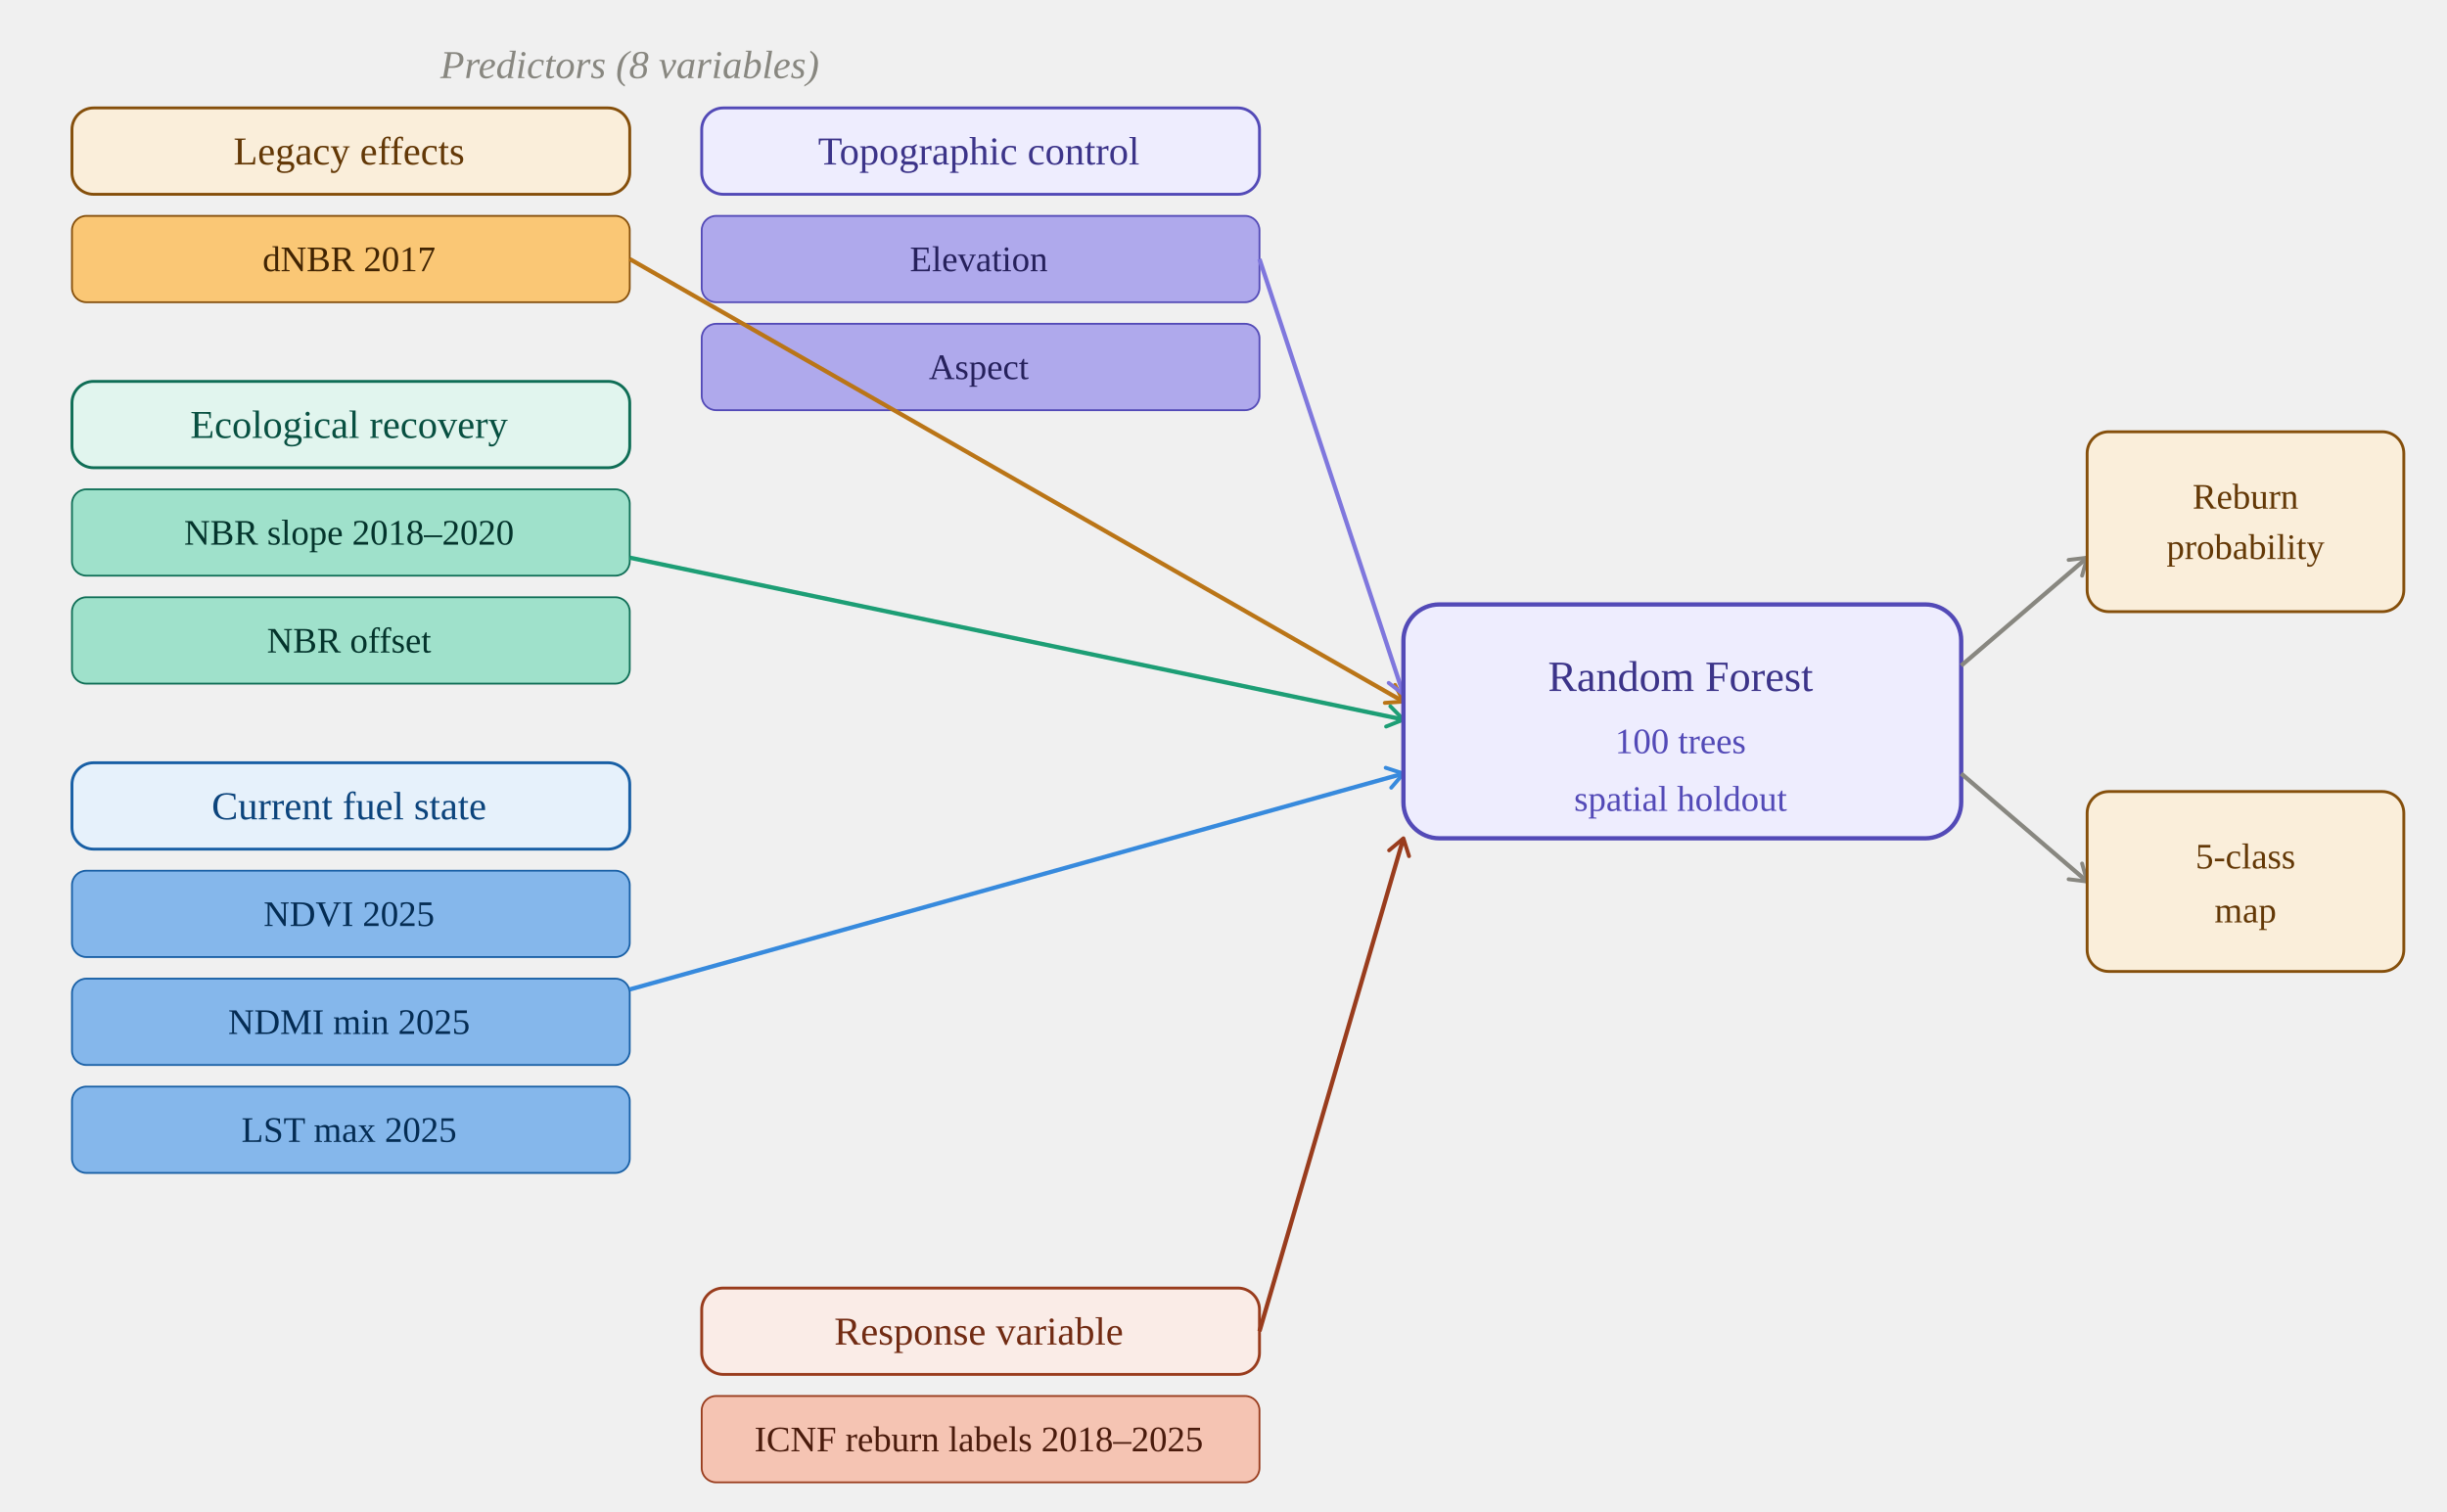
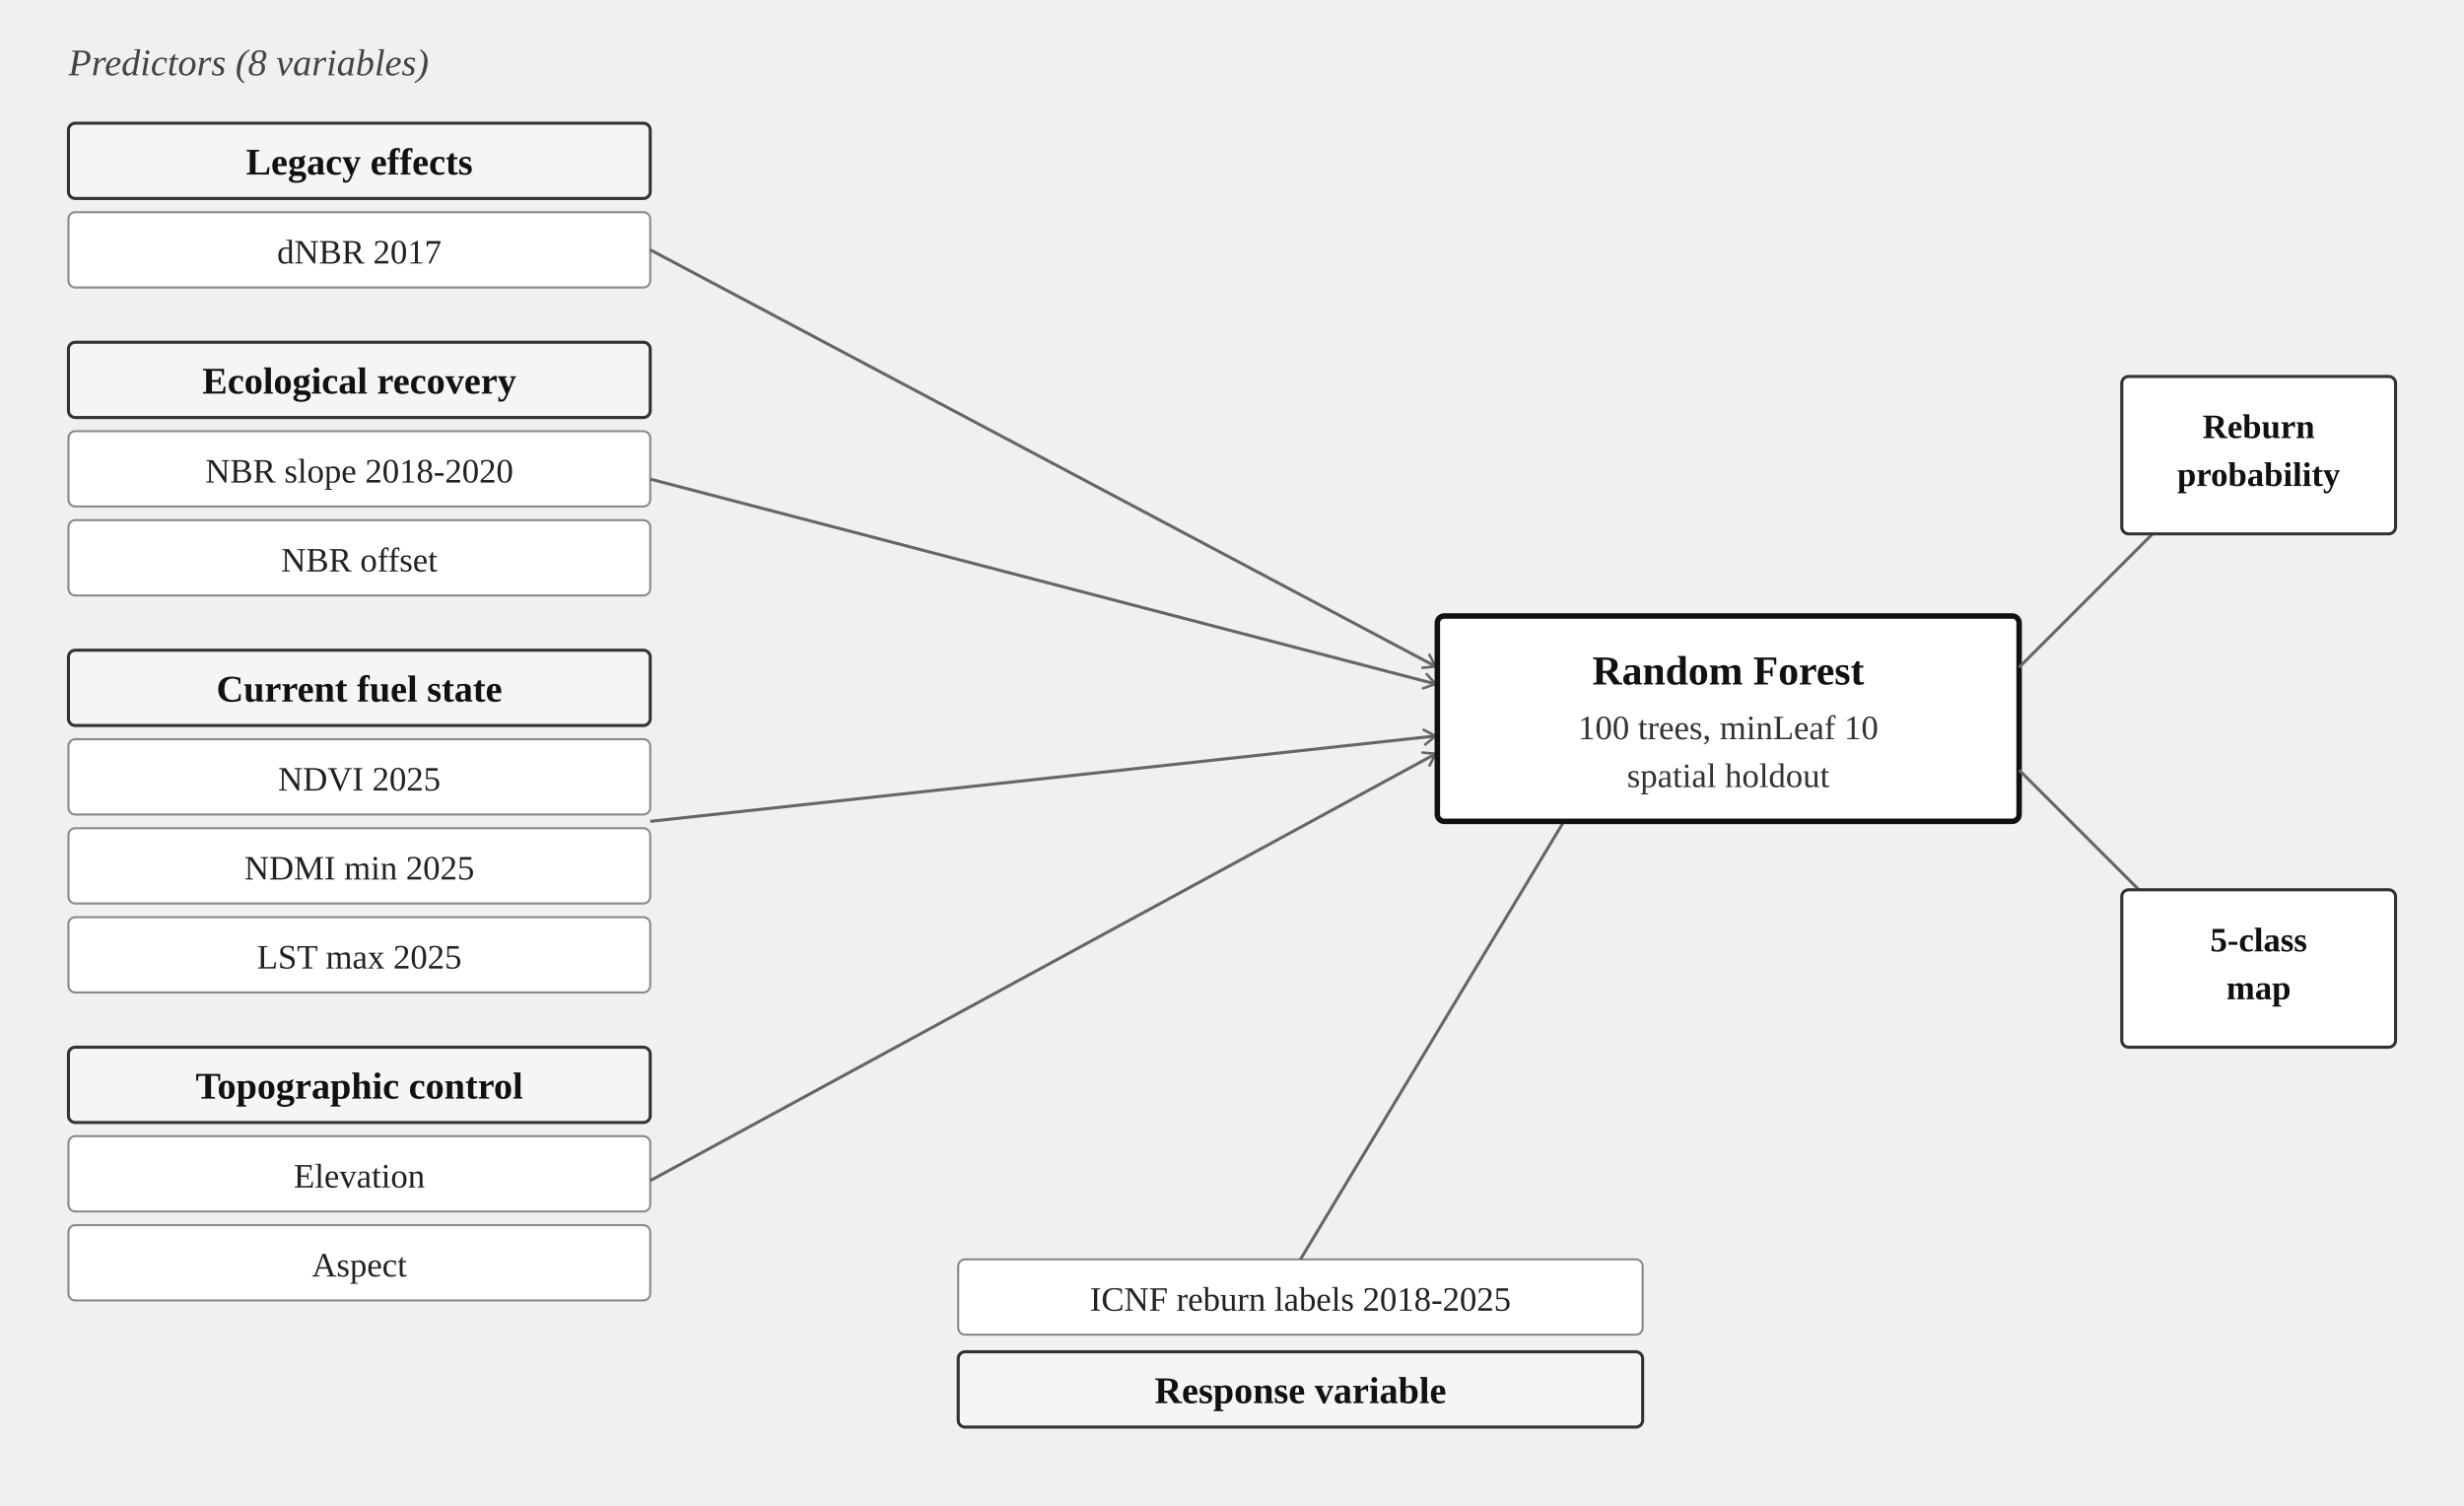
- <svg xmlns="http://www.w3.org/2000/svg" width="100%" viewBox="0 0 680 420" role="img">
+ <svg xmlns="http://www.w3.org/2000/svg" width="100%" viewBox="0 0 720 440" role="img" font-family="Georgia, 'Times New Roman', serif">
  <defs>
-     <marker id="arrow" viewBox="0 0 10 10" refX="8" refY="5" markerWidth="6" markerHeight="6" orient="auto-start-reverse">
-       <path d="M2 1L8 5L2 9" fill="none" stroke="context-stroke" stroke-width="1.5" stroke-linecap="round" stroke-linejoin="round" />
+     <marker id="arrow" viewBox="0 0 10 10" refX="9" refY="5" markerWidth="6" markerHeight="6" orient="auto-start-reverse">
+       <path d="M2 1L8 5L2 9" fill="none" stroke="context-stroke" stroke-width="1.4" stroke-linecap="round" stroke-linejoin="round" />
    </marker>
  </defs>
-   <text x="175" y="18" text-anchor="middle" dominant-baseline="central" font-size="11" fill="#888780" font-style="italic">Predictors (8 variables)</text>
-   <rect x="20" y="30" width="155" height="24" rx="6" fill="#FAEEDA" stroke="#854F0B" stroke-width="0.8" />
-   <text x="97" y="42" text-anchor="middle" dominant-baseline="central" font-size="11" font-weight="500" fill="#633806">Legacy effects</text>
-   <rect x="20" y="60" width="155" height="24" rx="4" fill="#FAC775" stroke="#854F0B" stroke-width="0.5" />
-   <text x="97" y="72" text-anchor="middle" dominant-baseline="central" font-size="10" fill="#412402">dNBR 2017</text>
-   <rect x="20" y="106" width="155" height="24" rx="6" fill="#E1F5EE" stroke="#0F6E56" stroke-width="0.8" />
-   <text x="97" y="118" text-anchor="middle" dominant-baseline="central" font-size="11" font-weight="500" fill="#085041">Ecological recovery</text>
-   <rect x="20" y="136" width="155" height="24" rx="4" fill="#9FE1CB" stroke="#0F6E56" stroke-width="0.5" />
-   <text x="97" y="148" text-anchor="middle" dominant-baseline="central" font-size="10" fill="#04342C">NBR slope 2018–2020</text>
-   <rect x="20" y="166" width="155" height="24" rx="4" fill="#9FE1CB" stroke="#0F6E56" stroke-width="0.5" />
-   <text x="97" y="178" text-anchor="middle" dominant-baseline="central" font-size="10" fill="#04342C">NBR offset</text>
-   <rect x="20" y="212" width="155" height="24" rx="6" fill="#E6F1FB" stroke="#185FA5" stroke-width="0.8" />
-   <text x="97" y="224" text-anchor="middle" dominant-baseline="central" font-size="11" font-weight="500" fill="#0C447C">Current fuel state</text>
-   <rect x="20" y="242" width="155" height="24" rx="4" fill="#85B7EB" stroke="#185FA5" stroke-width="0.5" />
-   <text x="97" y="254" text-anchor="middle" dominant-baseline="central" font-size="10" fill="#042C53">NDVI 2025</text>
-   <rect x="20" y="272" width="155" height="24" rx="4" fill="#85B7EB" stroke="#185FA5" stroke-width="0.5" />
-   <text x="97" y="284" text-anchor="middle" dominant-baseline="central" font-size="10" fill="#042C53">NDMI min 2025</text>
-   <rect x="20" y="302" width="155" height="24" rx="4" fill="#85B7EB" stroke="#185FA5" stroke-width="0.5" />
-   <text x="97" y="314" text-anchor="middle" dominant-baseline="central" font-size="10" fill="#042C53">LST max 2025</text>
-   <rect x="195" y="30" width="155" height="24" rx="6" fill="#EEEDFE" stroke="#534AB7" stroke-width="0.8" />
-   <text x="272" y="42" text-anchor="middle" dominant-baseline="central" font-size="11" font-weight="500" fill="#3C3489">Topographic control</text>
-   <rect x="195" y="60" width="155" height="24" rx="4" fill="#AFA9EC" stroke="#534AB7" stroke-width="0.5" />
-   <text x="272" y="72" text-anchor="middle" dominant-baseline="central" font-size="10" fill="#26215C">Elevation</text>
-   <rect x="195" y="90" width="155" height="24" rx="4" fill="#AFA9EC" stroke="#534AB7" stroke-width="0.5" />
-   <text x="272" y="102" text-anchor="middle" dominant-baseline="central" font-size="10" fill="#26215C">Aspect</text>
-   <path d="M175 72 L390 195" fill="none" stroke="#BA7517" stroke-width="1.2" marker-end="url(#arrow)" />
-   <path d="M175 155 L390 200" fill="none" stroke="#1D9E75" stroke-width="1.2" marker-end="url(#arrow)" />
-   <path d="M175 275 L390 215" fill="none" stroke="#378ADD" stroke-width="1.2" marker-end="url(#arrow)" />
-   <path d="M350 72 L390 193" fill="none" stroke="#7F77DD" stroke-width="1.2" marker-end="url(#arrow)" />
-   <rect x="390" y="168" width="155" height="65" rx="10" fill="#EEEDFE" stroke="#534AB7" stroke-width="1.2" />
-   <text x="467" y="188" text-anchor="middle" dominant-baseline="central" font-size="12" font-weight="500" fill="#3C3489">Random Forest</text>
-   <text x="467" y="206" text-anchor="middle" dominant-baseline="central" font-size="10" fill="#534AB7">100 trees</text>
-   <text x="467" y="222" text-anchor="middle" dominant-baseline="central" font-size="10" fill="#534AB7">spatial holdout</text>
-   <rect x="195" y="358" width="155" height="24" rx="6" fill="#FAECE7" stroke="#993C1D" stroke-width="0.8" />
-   <text x="272" y="370" text-anchor="middle" dominant-baseline="central" font-size="11" font-weight="500" fill="#712B13">Response variable</text>
-   <rect x="195" y="388" width="155" height="24" rx="4" fill="#F5C4B3" stroke="#993C1D" stroke-width="0.5" />
-   <text x="272" y="400" text-anchor="middle" dominant-baseline="central" font-size="10" fill="#4A1B0C">ICNF reburn labels 2018–2025</text>
-   <path d="M350 370 L390 233" fill="none" stroke="#993C1D" stroke-width="1.2" marker-end="url(#arrow)" />
-   <path d="M545 185 L580 155" fill="none" stroke="#888780" stroke-width="1.2" marker-end="url(#arrow)" />
-   <path d="M545 215 L580 245" fill="none" stroke="#888780" stroke-width="1.2" marker-end="url(#arrow)" />
-   <rect x="580" y="120" width="88" height="50" rx="6" fill="#FAEEDA" stroke="#854F0B" stroke-width="0.8" />
-   <text x="624" y="138" text-anchor="middle" dominant-baseline="central" font-size="10" font-weight="500" fill="#633806">Reburn</text>
-   <text x="624" y="152" text-anchor="middle" dominant-baseline="central" font-size="10" font-weight="500" fill="#633806">probability</text>
-   <rect x="580" y="220" width="88" height="50" rx="6" fill="#FAEEDA" stroke="#854F0B" stroke-width="0.8" />
-   <text x="624" y="238" text-anchor="middle" dominant-baseline="central" font-size="10" font-weight="500" fill="#633806">5-class</text>
-   <text x="624" y="253" text-anchor="middle" dominant-baseline="central" font-size="10" font-weight="500" fill="#633806">map</text>
+   <text x="20" y="22" font-size="11" font-style="italic" fill="#444">Predictors (8 variables)</text>
+   <rect x="20" y="36" width="170" height="22" rx="2" fill="#f5f5f5" stroke="#333" stroke-width="0.9" />
+   <text x="105" y="51" text-anchor="middle" font-size="11" font-weight="bold" fill="#111">Legacy effects</text>
+   <rect x="20" y="62" width="170" height="22" rx="2" fill="#ffffff" stroke="#888" stroke-width="0.6" />
+   <text x="105" y="77" text-anchor="middle" font-size="10" fill="#222">dNBR 2017</text>
+   <rect x="20" y="100" width="170" height="22" rx="2" fill="#f5f5f5" stroke="#333" stroke-width="0.9" />
+   <text x="105" y="115" text-anchor="middle" font-size="11" font-weight="bold" fill="#111">Ecological recovery</text>
+   <rect x="20" y="126" width="170" height="22" rx="2" fill="#ffffff" stroke="#888" stroke-width="0.6" />
+   <text x="105" y="141" text-anchor="middle" font-size="10" fill="#222">NBR slope 2018-2020</text>
+   <rect x="20" y="152" width="170" height="22" rx="2" fill="#ffffff" stroke="#888" stroke-width="0.6" />
+   <text x="105" y="167" text-anchor="middle" font-size="10" fill="#222">NBR offset</text>
+   <rect x="20" y="190" width="170" height="22" rx="2" fill="#f5f5f5" stroke="#333" stroke-width="0.9" />
+   <text x="105" y="205" text-anchor="middle" font-size="11" font-weight="bold" fill="#111">Current fuel state</text>
+   <rect x="20" y="216" width="170" height="22" rx="2" fill="#ffffff" stroke="#888" stroke-width="0.6" />
+   <text x="105" y="231" text-anchor="middle" font-size="10" fill="#222">NDVI 2025</text>
+   <rect x="20" y="242" width="170" height="22" rx="2" fill="#ffffff" stroke="#888" stroke-width="0.6" />
+   <text x="105" y="257" text-anchor="middle" font-size="10" fill="#222">NDMI min 2025</text>
+   <rect x="20" y="268" width="170" height="22" rx="2" fill="#ffffff" stroke="#888" stroke-width="0.6" />
+   <text x="105" y="283" text-anchor="middle" font-size="10" fill="#222">LST max 2025</text>
+   <rect x="20" y="306" width="170" height="22" rx="2" fill="#f5f5f5" stroke="#333" stroke-width="0.9" />
+   <text x="105" y="321" text-anchor="middle" font-size="11" font-weight="bold" fill="#111">Topographic control</text>
+   <rect x="20" y="332" width="170" height="22" rx="2" fill="#ffffff" stroke="#888" stroke-width="0.6" />
+   <text x="105" y="347" text-anchor="middle" font-size="10" fill="#222">Elevation</text>
+   <rect x="20" y="358" width="170" height="22" rx="2" fill="#ffffff" stroke="#888" stroke-width="0.6" />
+   <text x="105" y="373" text-anchor="middle" font-size="10" fill="#222">Aspect</text>
+   <rect x="280" y="395" width="200" height="22" rx="2" fill="#f5f5f5" stroke="#333" stroke-width="0.9" />
+   <text x="380" y="410" text-anchor="middle" font-size="11" font-weight="bold" fill="#111">Response variable</text>
+   <rect x="280" y="368" width="200" height="22" rx="2" fill="#ffffff" stroke="#888" stroke-width="0.6" />
+   <text x="380" y="383" text-anchor="middle" font-size="10" fill="#222">ICNF reburn labels 2018-2025</text>
+   <path d="M190 73 L420 195" fill="none" stroke="#666" stroke-width="0.9" marker-end="url(#arrow)" />
+   <path d="M190 140 L420 200" fill="none" stroke="#666" stroke-width="0.9" marker-end="url(#arrow)" />
+   <path d="M190 240 L420 215" fill="none" stroke="#666" stroke-width="0.9" marker-end="url(#arrow)" />
+   <path d="M190 345 L420 220" fill="none" stroke="#666" stroke-width="0.9" marker-end="url(#arrow)" />
+   <path d="M380 368 L460 235" fill="none" stroke="#666" stroke-width="0.9" marker-end="url(#arrow)" />
+   <rect x="420" y="180" width="170" height="60" rx="2" fill="#ffffff" stroke="#111" stroke-width="1.6" />
+   <text x="505" y="200" text-anchor="middle" font-size="12" font-weight="bold" fill="#111">Random Forest</text>
+   <text x="505" y="216" text-anchor="middle" font-size="10" fill="#333">100 trees, minLeaf 10</text>
+   <text x="505" y="230" text-anchor="middle" font-size="10" fill="#333">spatial holdout</text>
+   <path d="M590 195 L640 145" fill="none" stroke="#666" stroke-width="0.9" marker-end="url(#arrow)" />
+   <path d="M590 225 L640 275" fill="none" stroke="#666" stroke-width="0.9" marker-end="url(#arrow)" />
+   <rect x="620" y="110" width="80" height="46" rx="2" fill="#ffffff" stroke="#333" stroke-width="0.9" />
+   <text x="660" y="128" text-anchor="middle" font-size="10" font-weight="bold" fill="#111">Reburn</text>
+   <text x="660" y="142" text-anchor="middle" font-size="10" font-weight="bold" fill="#111">probability</text>
+   <rect x="620" y="260" width="80" height="46" rx="2" fill="#ffffff" stroke="#333" stroke-width="0.9" />
+   <text x="660" y="278" text-anchor="middle" font-size="10" font-weight="bold" fill="#111">5-class</text>
+   <text x="660" y="292" text-anchor="middle" font-size="10" font-weight="bold" fill="#111">map</text>
</svg>
